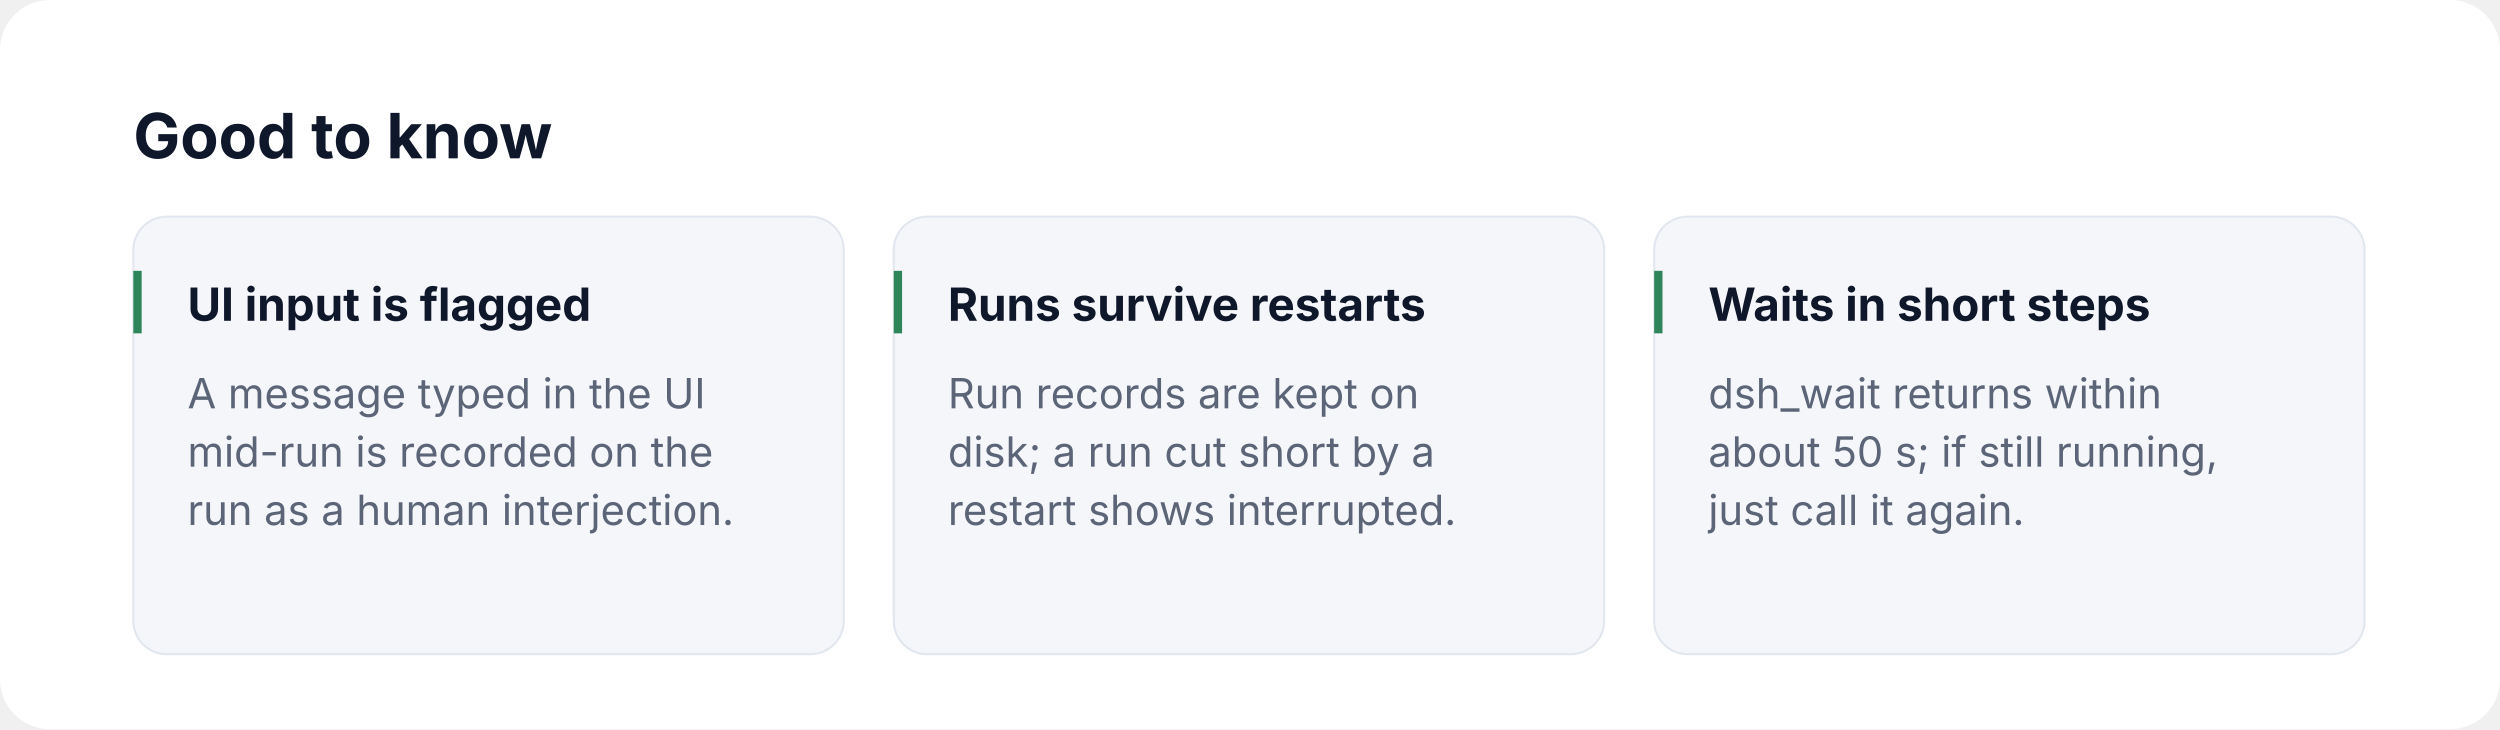
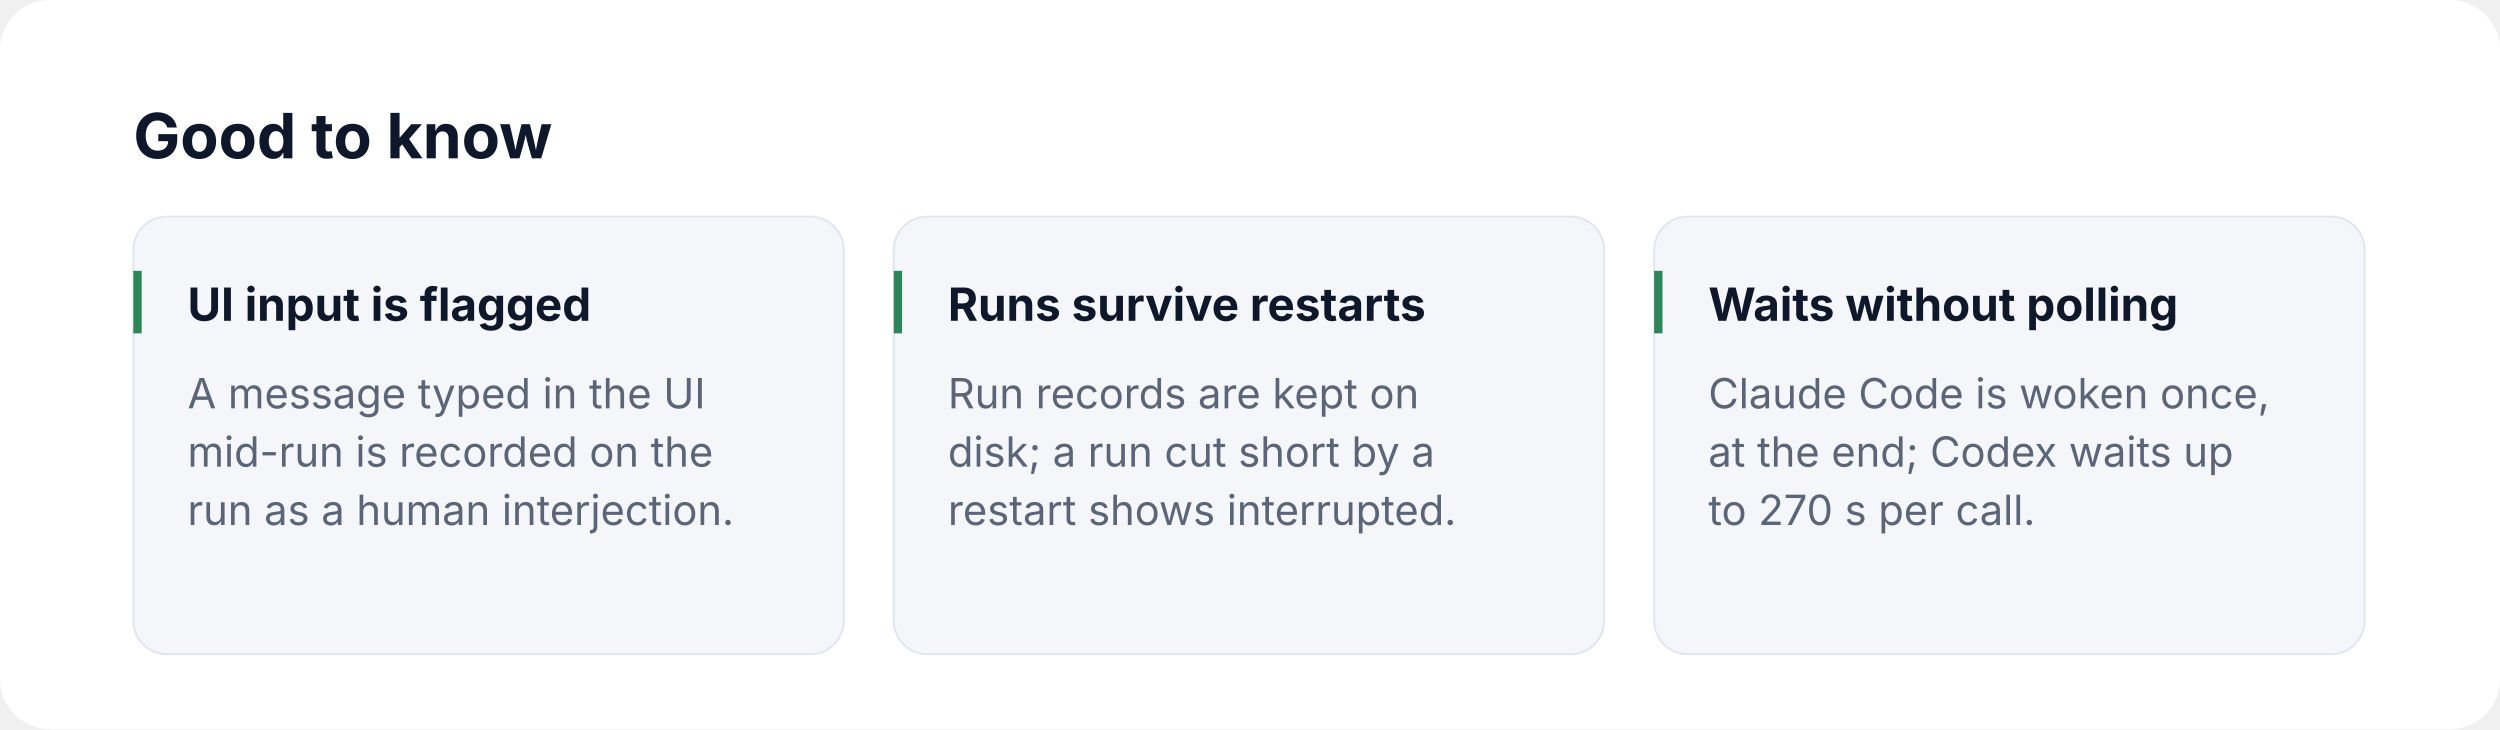
<svg xmlns="http://www.w3.org/2000/svg" width="1200" height="350" viewBox="0 0 1200 350" role="img" aria-labelledby="title desc">
  <rect width="1200" height="350" rx="24" fill="#FFFFFF" />
  <text x="64" y="76" font-family="-apple-system, BlinkMacSystemFont, &quot;Segoe UI&quot;, &quot;PingFang SC&quot;, &quot;Microsoft YaHei&quot;, sans-serif" font-size="30" fill="#0F172A" font-weight="700">Good to know</text>
  <rect x="64" y="104" width="341" height="210" rx="16" fill="#F4F6FA" stroke="#E2E7EF" stroke-width="1" />
  <rect x="64" y="130" width="4" height="30" fill="#2F855A" />
  <text x="90" y="154" font-family="-apple-system, BlinkMacSystemFont, &quot;Segoe UI&quot;, &quot;PingFang SC&quot;, &quot;Microsoft YaHei&quot;, sans-serif" font-size="22" fill="#0F172A" font-weight="700">UI input is flagged</text>
  <text x="90" y="196" font-family="-apple-system, BlinkMacSystemFont, &quot;Segoe UI&quot;, &quot;PingFang SC&quot;, &quot;Microsoft YaHei&quot;, sans-serif" font-size="20" fill="#5B6577">A message typed in the UI</text>
  <text x="90" y="224" font-family="-apple-system, BlinkMacSystemFont, &quot;Segoe UI&quot;, &quot;PingFang SC&quot;, &quot;Microsoft YaHei&quot;, sans-serif" font-size="20" fill="#5B6577">mid-run is recorded on the</text>
  <text x="90" y="252" font-family="-apple-system, BlinkMacSystemFont, &quot;Segoe UI&quot;, &quot;PingFang SC&quot;, &quot;Microsoft YaHei&quot;, sans-serif" font-size="20" fill="#5B6577">run as a human interjection.</text>
  <rect x="429" y="104" width="341" height="210" rx="16" fill="#F4F6FA" stroke="#E2E7EF" stroke-width="1" />
  <rect x="429" y="130" width="4" height="30" fill="#2F855A" />
  <text x="455" y="154" font-family="-apple-system, BlinkMacSystemFont, &quot;Segoe UI&quot;, &quot;PingFang SC&quot;, &quot;Microsoft YaHei&quot;, sans-serif" font-size="22" fill="#0F172A" font-weight="700">Runs survive restarts</text>
  <text x="455" y="196" font-family="-apple-system, BlinkMacSystemFont, &quot;Segoe UI&quot;, &quot;PingFang SC&quot;, &quot;Microsoft YaHei&quot;, sans-serif" font-size="20" fill="#5B6577">Run records are kept on</text>
  <text x="455" y="224" font-family="-apple-system, BlinkMacSystemFont, &quot;Segoe UI&quot;, &quot;PingFang SC&quot;, &quot;Microsoft YaHei&quot;, sans-serif" font-size="20" fill="#5B6577">disk; a run cut short by a</text>
  <text x="455" y="252" font-family="-apple-system, BlinkMacSystemFont, &quot;Segoe UI&quot;, &quot;PingFang SC&quot;, &quot;Microsoft YaHei&quot;, sans-serif" font-size="20" fill="#5B6577">restart shows interrupted.</text>
  <rect x="794" y="104" width="341" height="210" rx="16" fill="#F4F6FA" stroke="#E2E7EF" stroke-width="1" />
  <rect x="794" y="130" width="4" height="30" fill="#2F855A" />
-   <text x="820" y="154" font-family="-apple-system, BlinkMacSystemFont, &quot;Segoe UI&quot;, &quot;PingFang SC&quot;, &quot;Microsoft YaHei&quot;, sans-serif" font-size="22" fill="#0F172A" font-weight="700">Waits in short steps</text>
-   <text x="820" y="196" font-family="-apple-system, BlinkMacSystemFont, &quot;Segoe UI&quot;, &quot;PingFang SC&quot;, &quot;Microsoft YaHei&quot;, sans-serif" font-size="20" fill="#5B6577">dsh_wait returns within</text>
-   <text x="820" y="224" font-family="-apple-system, BlinkMacSystemFont, &quot;Segoe UI&quot;, &quot;PingFang SC&quot;, &quot;Microsoft YaHei&quot;, sans-serif" font-size="20" fill="#5B6577">about 50 s; if still running,</text>
-   <text x="820" y="252" font-family="-apple-system, BlinkMacSystemFont, &quot;Segoe UI&quot;, &quot;PingFang SC&quot;, &quot;Microsoft YaHei&quot;, sans-serif" font-size="20" fill="#5B6577">just call it again.</text>
+   <text x="820" y="154" font-family="-apple-system, BlinkMacSystemFont, &quot;Segoe UI&quot;, &quot;PingFang SC&quot;, &quot;Microsoft YaHei&quot;, sans-serif" font-size="22" fill="#0F172A" font-weight="700">Waits without polling</text>
+   <text x="820" y="196" font-family="-apple-system, BlinkMacSystemFont, &quot;Segoe UI&quot;, &quot;PingFang SC&quot;, &quot;Microsoft YaHei&quot;, sans-serif" font-size="20" fill="#5B6577">Claude Code is woken once,</text>
+   <text x="820" y="224" font-family="-apple-system, BlinkMacSystemFont, &quot;Segoe UI&quot;, &quot;PingFang SC&quot;, &quot;Microsoft YaHei&quot;, sans-serif" font-size="20" fill="#5B6577">at the end; Codex waits up</text>
+   <text x="820" y="252" font-family="-apple-system, BlinkMacSystemFont, &quot;Segoe UI&quot;, &quot;PingFang SC&quot;, &quot;Microsoft YaHei&quot;, sans-serif" font-size="20" fill="#5B6577">to 270 s per call.</text>
</svg>
